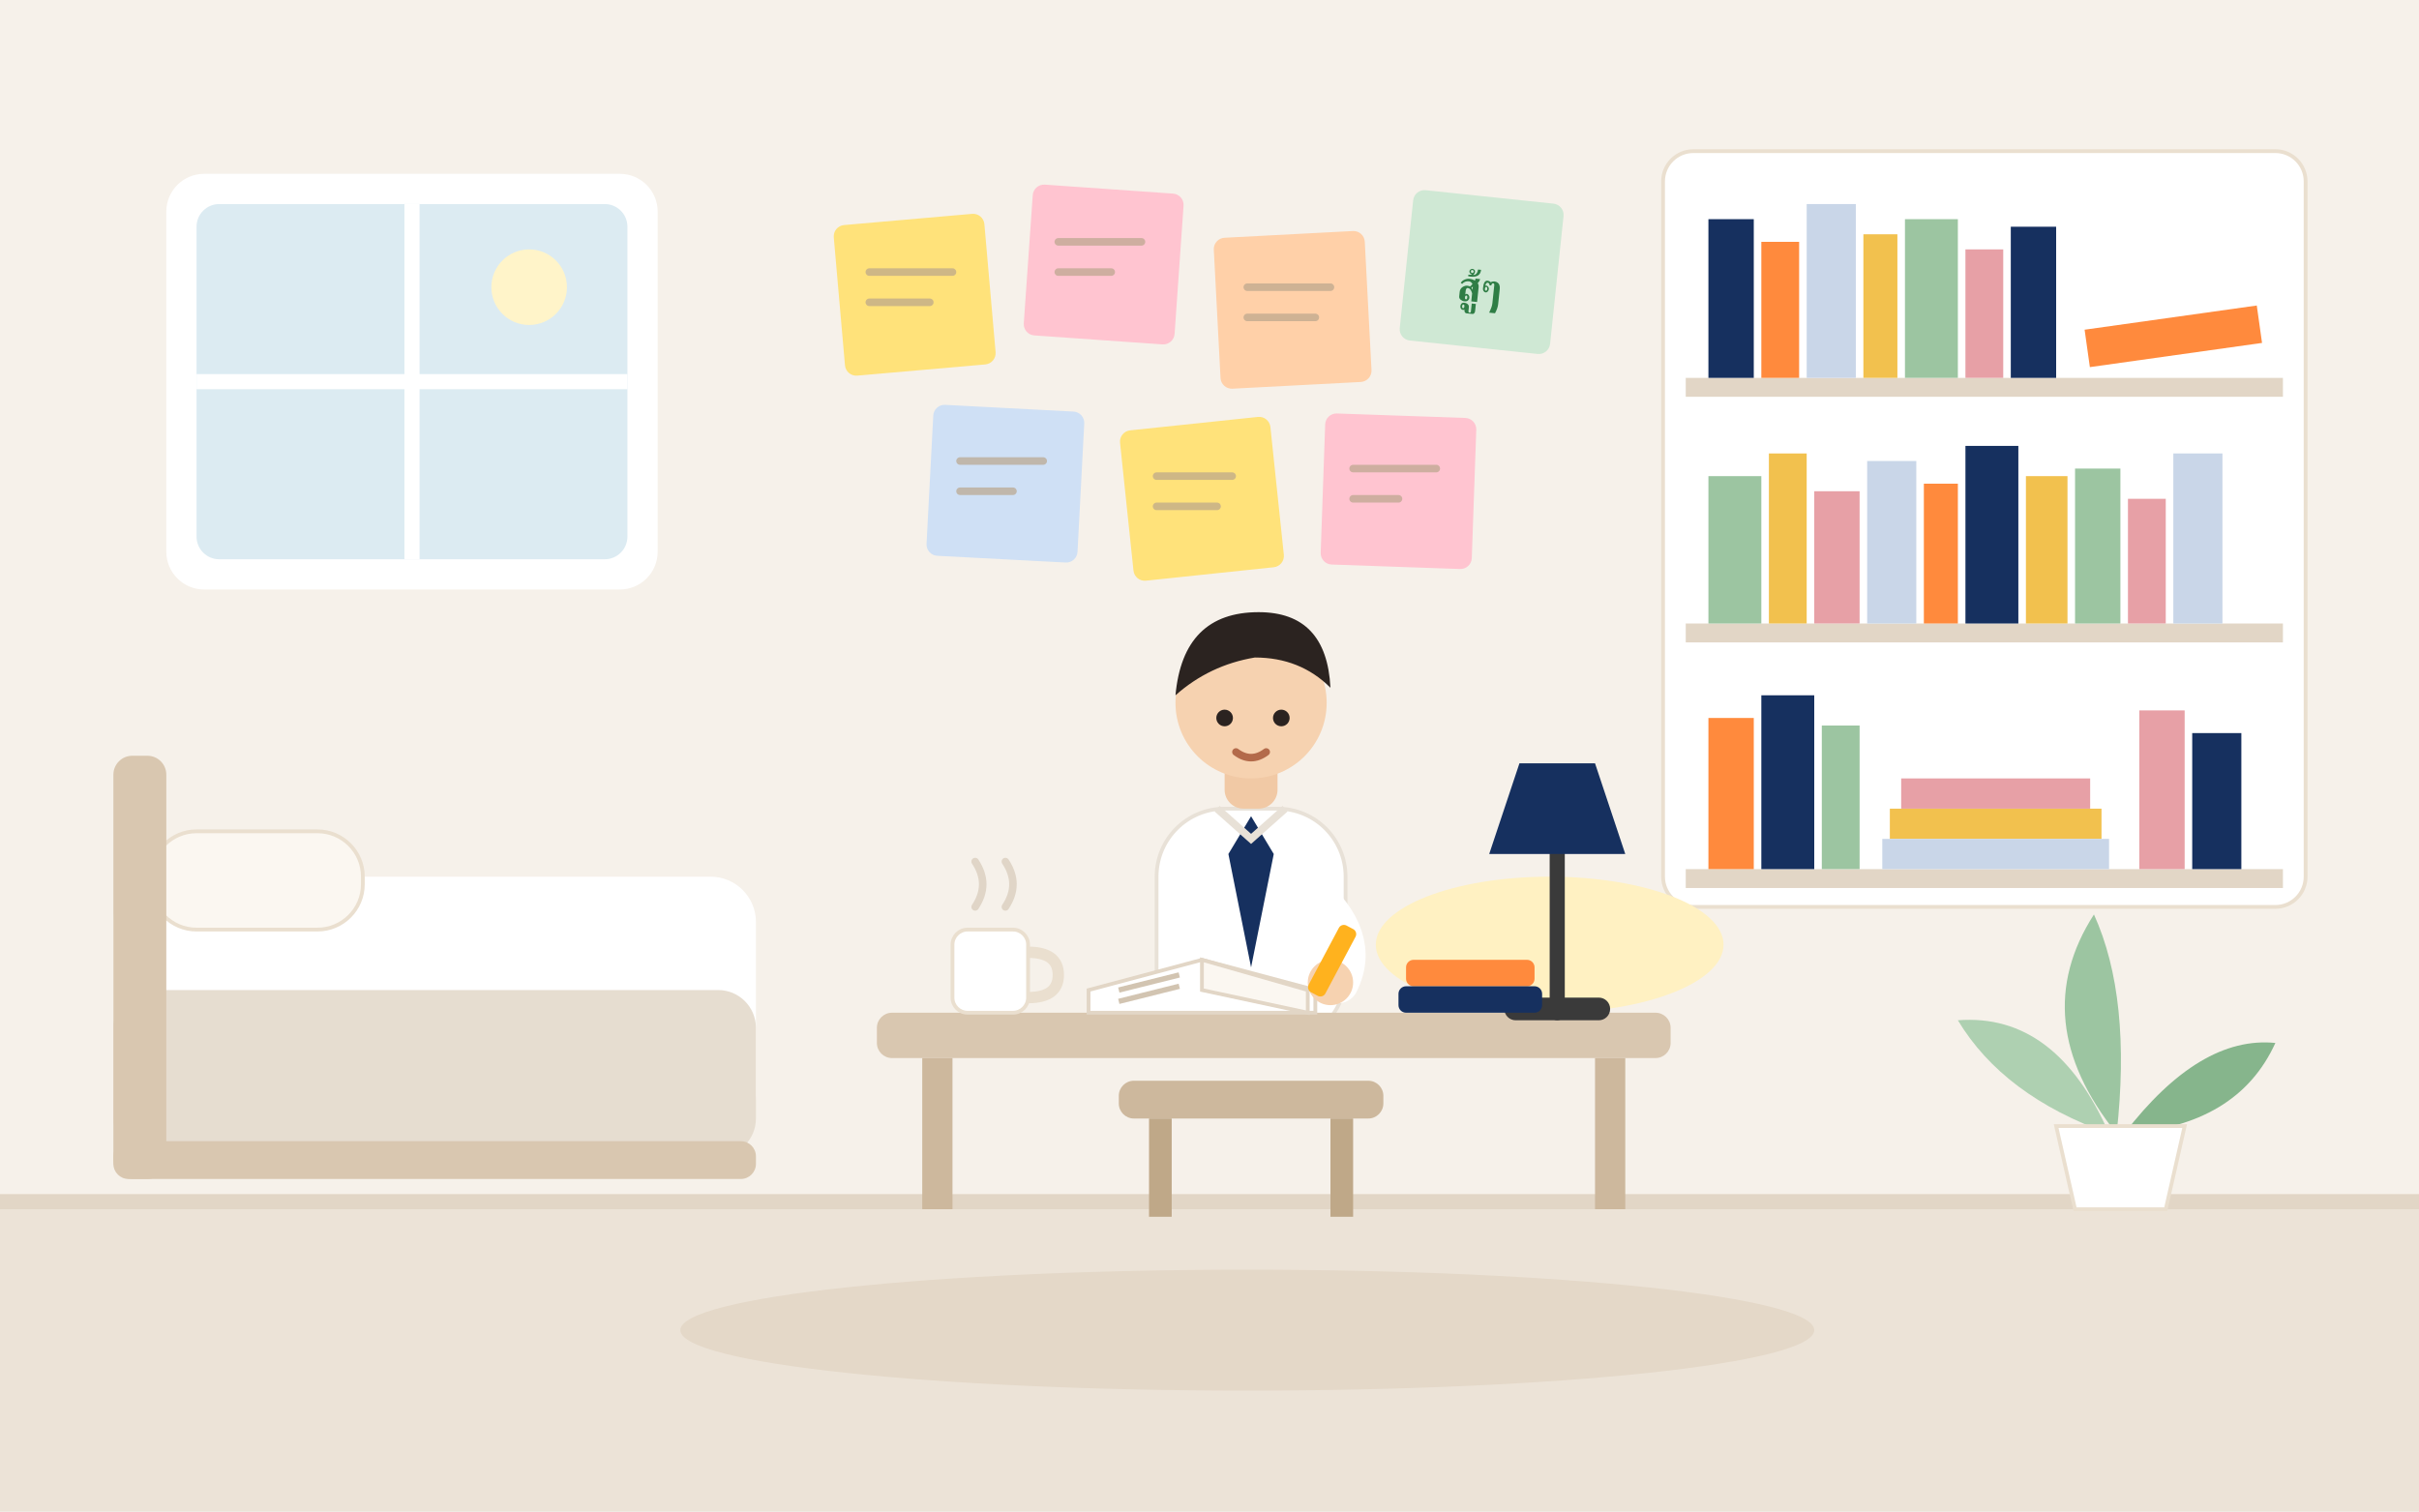
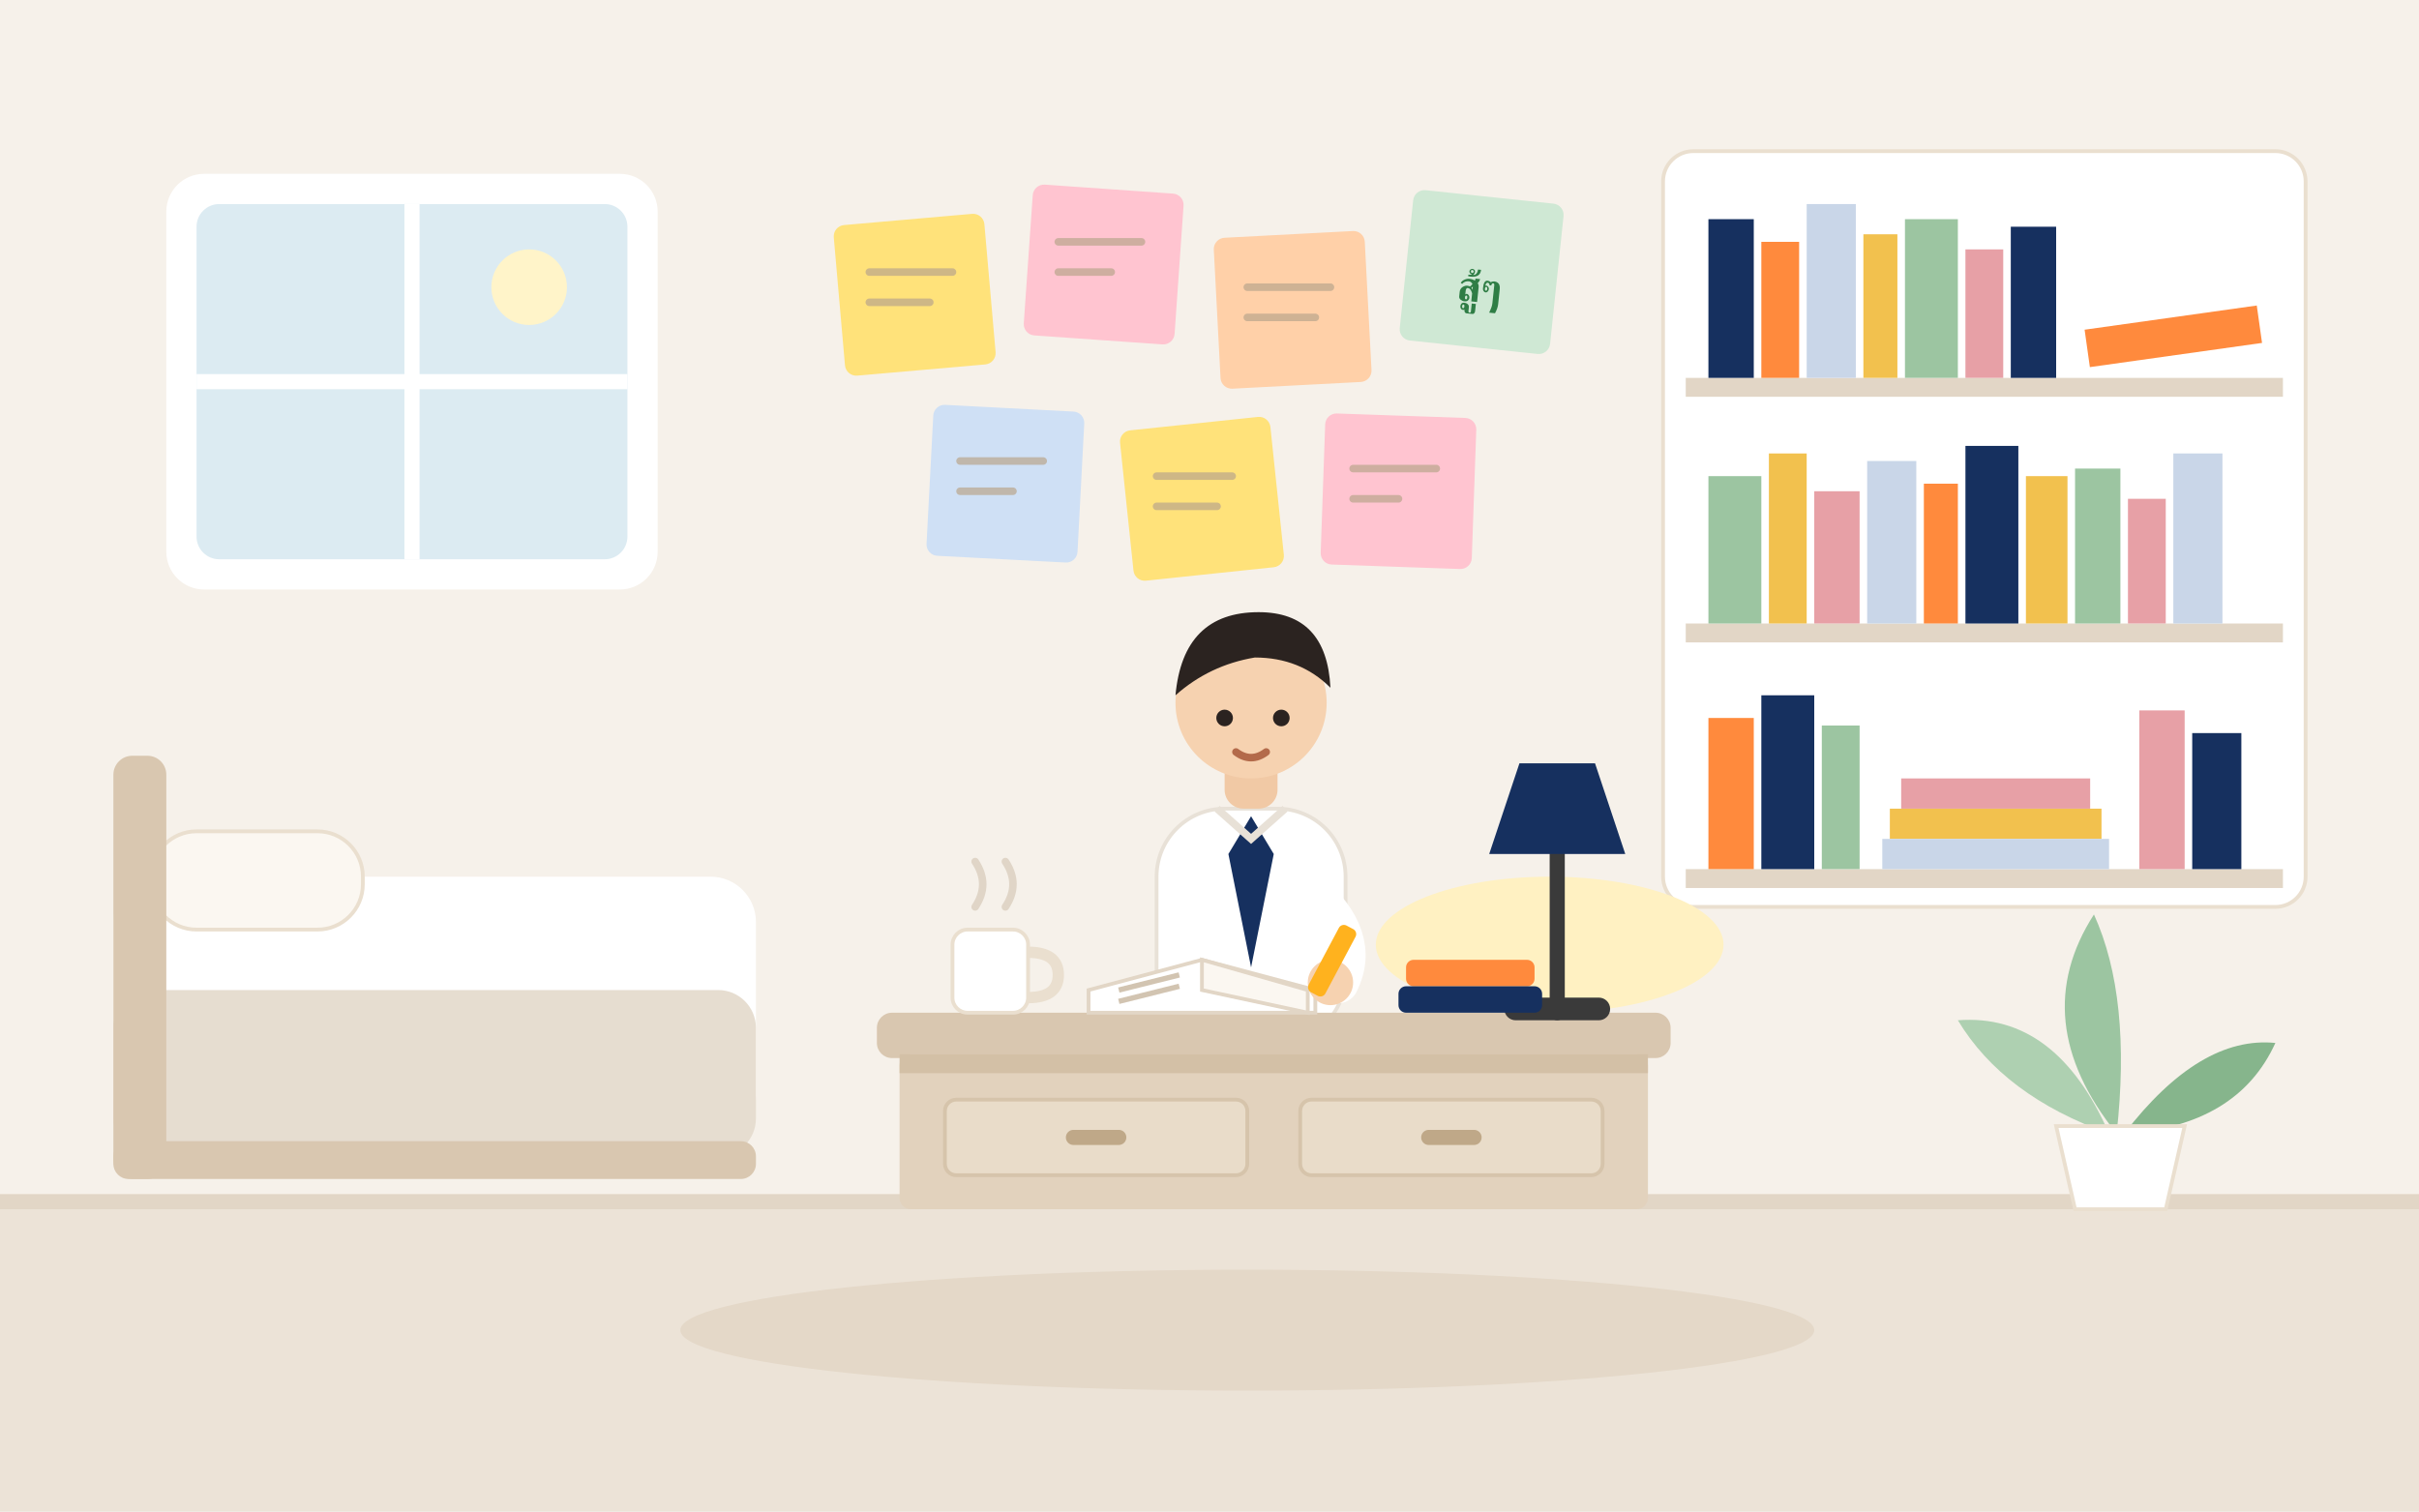
<svg xmlns="http://www.w3.org/2000/svg" viewBox="0 0 640 400" role="img" aria-label="คนนั่งอ่านหนังสือฝึกทำข้อสอบในห้องนอน">
  <style>
.page{animation:flip 5s ease-in-out infinite;transform-origin:318px 262px}
@keyframes flip{0%,70%,100%{transform:scaleX(1)}80%{transform:scaleX(-.2)}90%{transform:scaleX(1)}}
.head{animation:nod 4s ease-in-out infinite;transform-origin:330px 205px}
@keyframes nod{0%,100%{transform:rotate(0)}50%{transform:rotate(3deg)}}
.hand{animation:write 1.2s ease-in-out infinite;transform-origin:352px 258px}
@keyframes write{0%,100%{transform:translate(0,0)}50%{transform:translate(5px,1px)}}
.steam{animation:steam 3s ease-in-out infinite;opacity:.5}
@keyframes steam{0%{transform:translateY(4px);opacity:0}40%{opacity:.5}100%{transform:translateY(-10px);opacity:0}}
.leaf{animation:sway 5s ease-in-out infinite;transform-origin:560px 300px}
@keyframes sway{0%,100%{transform:rotate(0)}50%{transform:rotate(2.5deg)}}
.lamp{animation:glow 4s ease-in-out infinite}
@keyframes glow{0%,100%{opacity:.35}50%{opacity:.5}}
</style>
  <rect width="640" height="400" fill="#f6f1ea" />
  <rect y="318" width="640" height="82" fill="#ece3d7" />
  <rect y="316" width="640" height="4" fill="#e2d6c6" />
  <rect x="44" y="46" width="130" height="110" rx="10" fill="#fff" />
  <rect x="52" y="54" width="114" height="94" rx="6" fill="#dcebf2" />
  <rect x="107" y="54" width="4" height="94" fill="#fff" />
  <rect x="52" y="99" width="114" height="4" fill="#fff" />
  <circle cx="140" cy="76" r="10" fill="#fff4c9" />
  <rect x="30" y="232" width="170" height="70" rx="12" fill="#ffffff" />
  <rect x="30" y="262" width="170" height="44" rx="10" fill="#e6ddd0" />
  <rect x="40" y="220" width="56" height="26" rx="12" fill="#fbf7f1" stroke="#eadfcf" />
  <rect x="30" y="200" width="14" height="112" rx="5" fill="#d9c7b0" />
  <rect x="30" y="302" width="170" height="10" rx="4" fill="#d9c7b0" />
  <rect x="440" y="40" width="170" height="200" rx="8" fill="#fff" stroke="#eadfcf" />
  <g fill="#e2d6c6">
    <rect x="446" y="100" width="158" height="5" />
    <rect x="446" y="165" width="158" height="5" />
    <rect x="446" y="230" width="158" height="5" />
  </g>
  <g>
    <rect x="452" y="58" width="12" height="42" fill="#16305f" />
    <rect x="466" y="64" width="10" height="36" fill="#ff8a3d" />
    <rect x="478" y="54" width="13" height="46" fill="#c9d6e8" />
    <rect x="493" y="62" width="9" height="38" fill="#f2c14e" />
    <rect x="504" y="58" width="14" height="42" fill="#9cc5a1" />
    <rect x="520" y="66" width="10" height="34" fill="#e7a0a6" />
    <rect x="532" y="60" width="12" height="40" fill="#16305f" />
    <rect x="552" y="84" width="46" height="10" fill="#ff8a3d" transform="rotate(-8 575 89)" />
    <rect x="452" y="126" width="14" height="39" fill="#9cc5a1" />
    <rect x="468" y="120" width="10" height="45" fill="#f2c14e" />
    <rect x="480" y="130" width="12" height="35" fill="#e7a0a6" />
    <rect x="494" y="122" width="13" height="43" fill="#c9d6e8" />
    <rect x="509" y="128" width="9" height="37" fill="#ff8a3d" />
    <rect x="520" y="118" width="14" height="47" fill="#16305f" />
    <rect x="536" y="126" width="11" height="39" fill="#f2c14e" />
    <rect x="549" y="124" width="12" height="41" fill="#9cc5a1" />
    <rect x="563" y="132" width="10" height="33" fill="#e7a0a6" />
    <rect x="575" y="120" width="13" height="45" fill="#c9d6e8" />
    <rect x="452" y="190" width="12" height="40" fill="#ff8a3d" />
    <rect x="466" y="184" width="14" height="46" fill="#16305f" />
    <rect x="482" y="192" width="10" height="38" fill="#9cc5a1" />
    <rect x="500" y="214" width="56" height="8" fill="#f2c14e" />
    <rect x="503" y="206" width="50" height="8" fill="#e7a0a6" />
    <rect x="498" y="222" width="60" height="8" fill="#c9d6e8" />
    <rect x="566" y="188" width="12" height="42" fill="#e7a0a6" />
    <rect x="580" y="194" width="13" height="36" fill="#16305f" />
  </g>
  <g>
    <rect x="222" y="58" width="40" height="40" rx="3" fill="#ffe27a" transform="rotate(-5 242 78)" />
    <rect x="272" y="50" width="40" height="40" rx="3" fill="#ffc4d0" transform="rotate(4 292 70)" />
    <rect x="322" y="62" width="40" height="40" rx="3" fill="#ffd0a8" transform="rotate(-3 342 82)" />
    <rect x="372" y="52" width="40" height="40" rx="3" fill="#cfe8d4" transform="rotate(6 392 72)" />
    <rect x="246" y="108" width="40" height="40" rx="3" fill="#cfe0f5" transform="rotate(3 266 128)" />
    <rect x="298" y="112" width="40" height="40" rx="3" fill="#ffe27a" transform="rotate(-6 318 132)" />
    <rect x="350" y="110" width="40" height="40" rx="3" fill="#ffc4d0" transform="rotate(2 370 130)" />
    <g stroke="#b9a58c" stroke-width="2" stroke-linecap="round" opacity=".7">
      <path d="M230 72h22M230 80h16" />
      <path d="M280 64h22M280 72h14" />
      <path d="M330 76h22M330 84h18" />
      <path d="M254 122h22M254 130h14" />
      <path d="M306 126h20M306 134h16" />
      <path d="M358 124h22M358 132h12" />
    </g>
    <text x="392" y="80" text-anchor="middle" font-family="Arial,sans-serif" font-weight="900" font-size="11" fill="#2f7d45" transform="rotate(6 392 72)">สู้ๆ</text>
  </g>
-   <rect x="296" y="286" width="70" height="10" rx="4" fill="#cdb89d" />
-   <rect x="304" y="296" width="6" height="26" fill="#bfa888" />
-   <rect x="352" y="296" width="6" height="26" fill="#bfa888" />
  <rect x="306" y="214" width="50" height="62" rx="18" fill="#ffffff" stroke="#e8e1d7" />
  <path d="M331 216l-6 10 6 30 6-30z" fill="#16305f" />
  <path d="M322 214l9 8 9-8" fill="none" stroke="#e8e1d7" stroke-width="2" />
  <g class="head">
    <rect x="324" y="200" width="14" height="14" rx="5" fill="#f1c9a5" />
    <circle cx="331" cy="186" r="20" fill="#f6d2b0" />
    <path d="M311 184q2-22 22-22 18 0 19 20-8-8-20-8-12 2-21 10z" fill="#2b2320" />
    <circle cx="324" cy="190" r="2.2" fill="#2b2320" />
    <circle cx="339" cy="190" r="2.2" fill="#2b2320" />
    <path d="M327 199q4 3 8 0" stroke="#b36a4a" stroke-width="2" fill="none" stroke-linecap="round" />
  </g>
  <rect x="232" y="268" width="210" height="12" rx="4" fill="#d9c7b0" />
-   <rect x="244" y="280" width="8" height="40" fill="#cdb89d" />
-   <rect x="422" y="280" width="8" height="40" fill="#cdb89d" />
+   <rect x="238" y="279" width="198" height="41" rx="3" fill="#e2d2bd" />
+   <rect x="238" y="279" width="198" height="5" fill="#d3c0a6" />
+   <rect x="250" y="291" width="80" height="20" rx="3" fill="#e9dcc9" stroke="#d6c4ab" />
+   <rect x="344" y="291" width="80" height="20" rx="3" fill="#e9dcc9" stroke="#d6c4ab" />
+   <rect x="282" y="299" width="16" height="4" rx="2" fill="#bfa888" />
+   <rect x="376" y="299" width="16" height="4" rx="2" fill="#bfa888" />
  <ellipse class="lamp" cx="410" cy="250" rx="46" ry="18" fill="#fff1c2" />
  <path d="M412 268v-44" stroke="#3a3a3a" stroke-width="4" stroke-linecap="round" />
  <path d="M394 226h36l-8-24h-20z" fill="#16305f" />
  <rect x="398" y="264" width="28" height="6" rx="3" fill="#3a3a3a" />
  <rect x="252" y="246" width="20" height="22" rx="4" fill="#fff" stroke="#eadfcf" />
  <path d="M272 252q8 0 8 6t-8 6" stroke="#eadfcf" stroke-width="3" fill="none" />
  <path class="steam" d="M258 240q4-6 0-12M266 240q4-6 0-12" stroke="#c9b9a4" stroke-width="2" fill="none" stroke-linecap="round" />
  <rect x="372" y="254" width="34" height="7" rx="2" fill="#ff8a3d" />
  <rect x="370" y="261" width="38" height="7" rx="2" fill="#16305f" />
  <path d="M288 262l30-8 30 8v6h-60z" fill="#fff" stroke="#e2d6c6" />
  <path class="page" d="M318 254l28 8v6l-28-6z" fill="#fbf7f1" stroke="#e2d6c6" />
  <g stroke="#d2c4b1" stroke-width="1.4">
    <path d="M296 262l16-4M296 265l16-4" />
  </g>
  <path d="M346 236q14 12 8 24" stroke="#fff" stroke-width="11" stroke-linecap="round" fill="none" />
  <g class="hand">
    <circle cx="352" cy="260" r="6" fill="#f6d2b0" />
    <rect x="350" y="244" width="5" height="20" rx="1.5" fill="#ffb21e" transform="rotate(28 352 254)" />
  </g>
  <g class="leaf">
    <path d="M560 300q-24-30-6-58 10 22 6 58z" fill="#9cc5a1" />
    <path d="M562 300q20-26 40-24-10 22-40 24z" fill="#86b58c" />
    <path d="M558 300q-28-10-40-30 26-2 40 30z" fill="#aed0b1" />
  </g>
  <path d="M544 298h34l-5 22h-24z" fill="#fff" stroke="#eadfcf" />
  <ellipse cx="330" cy="352" rx="150" ry="16" fill="#e4d8c8" />
</svg>
